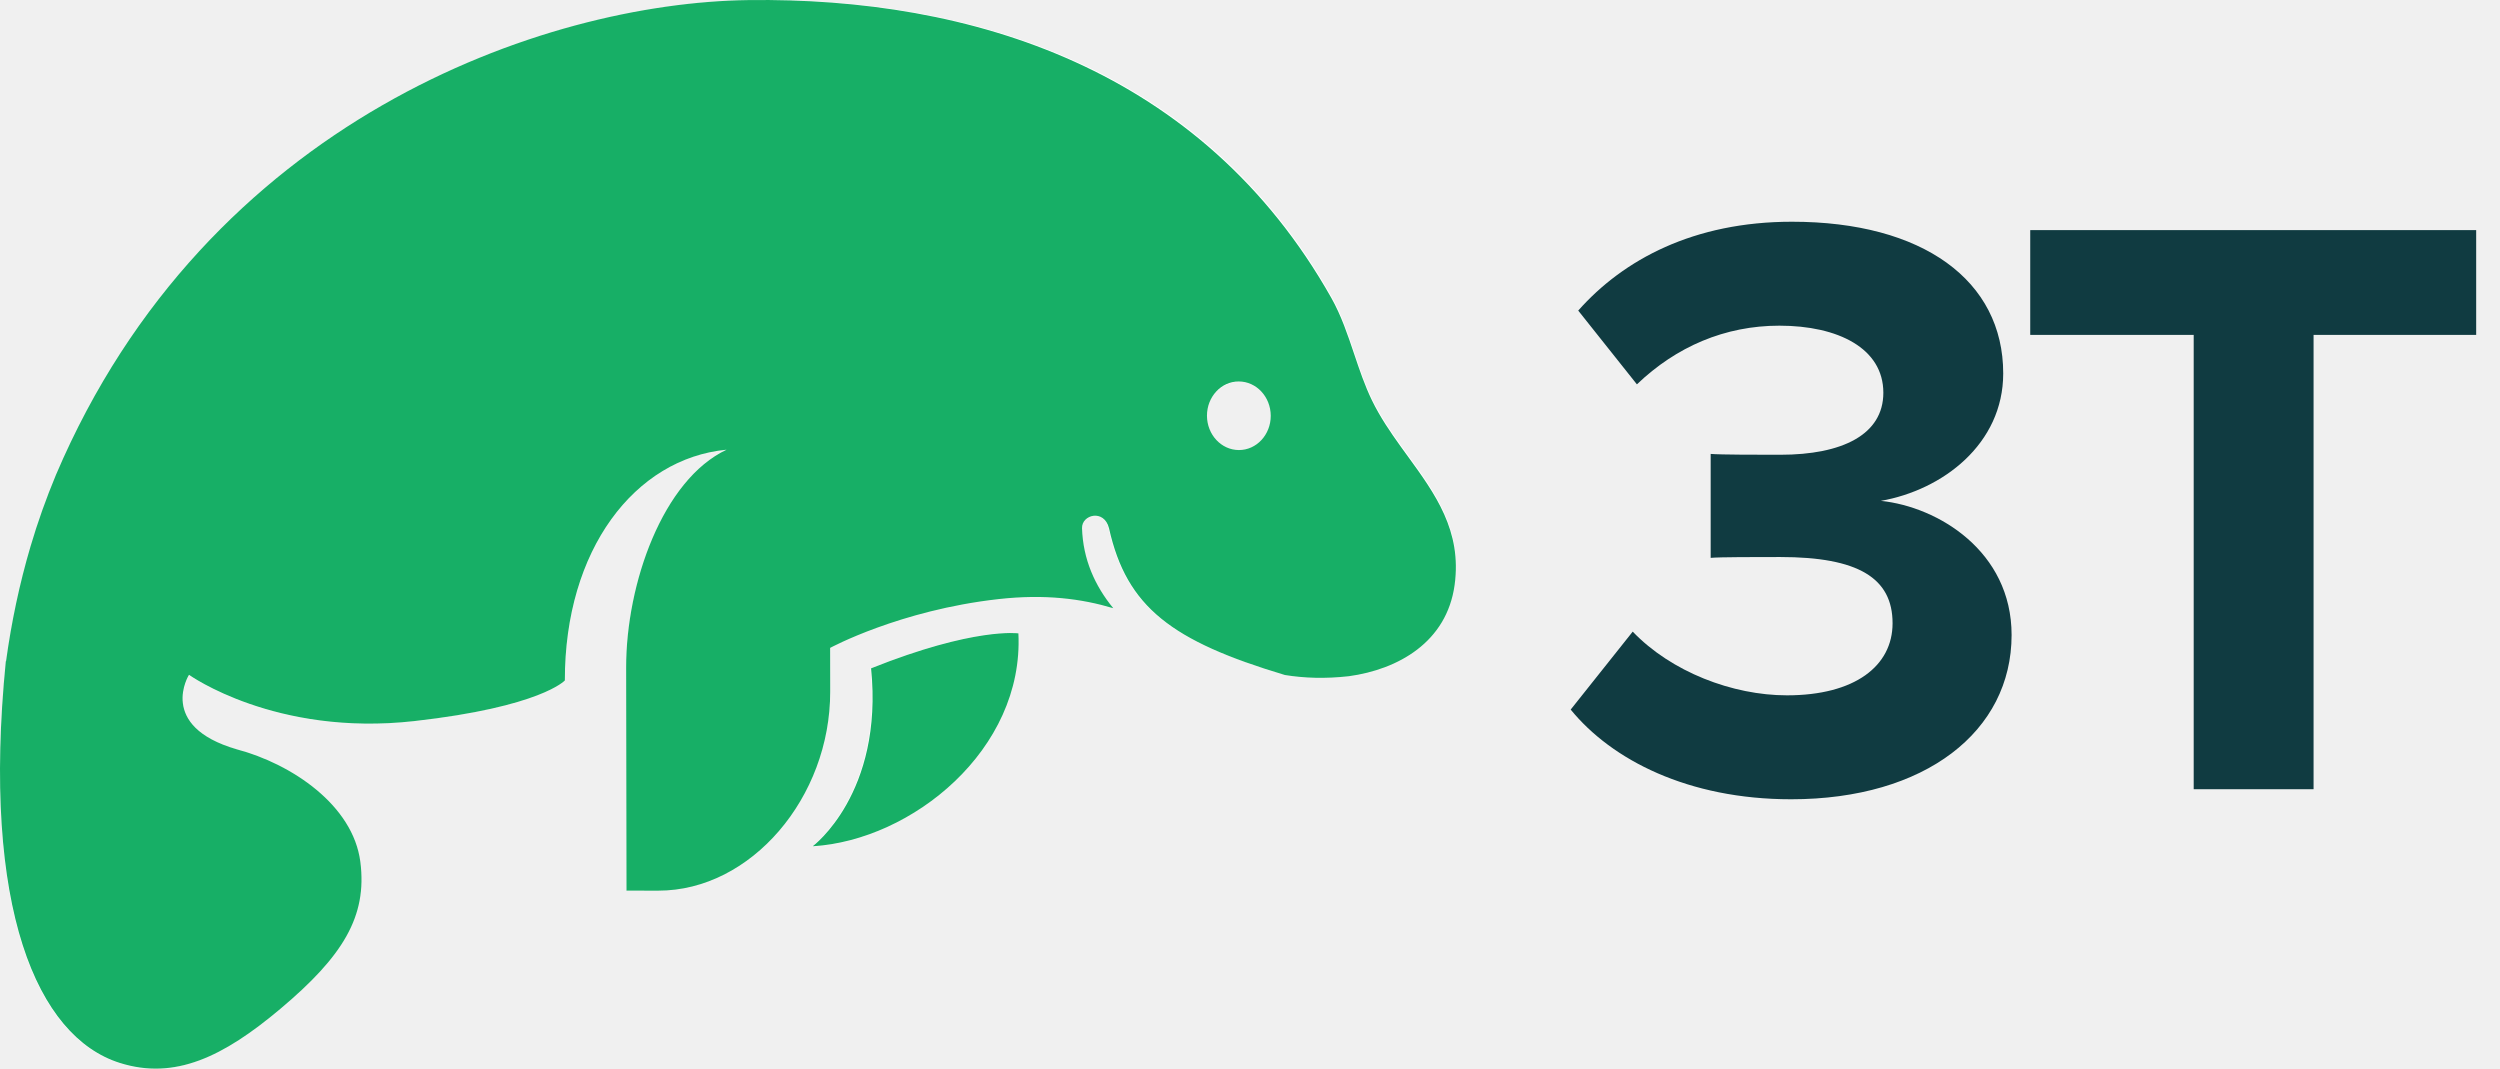
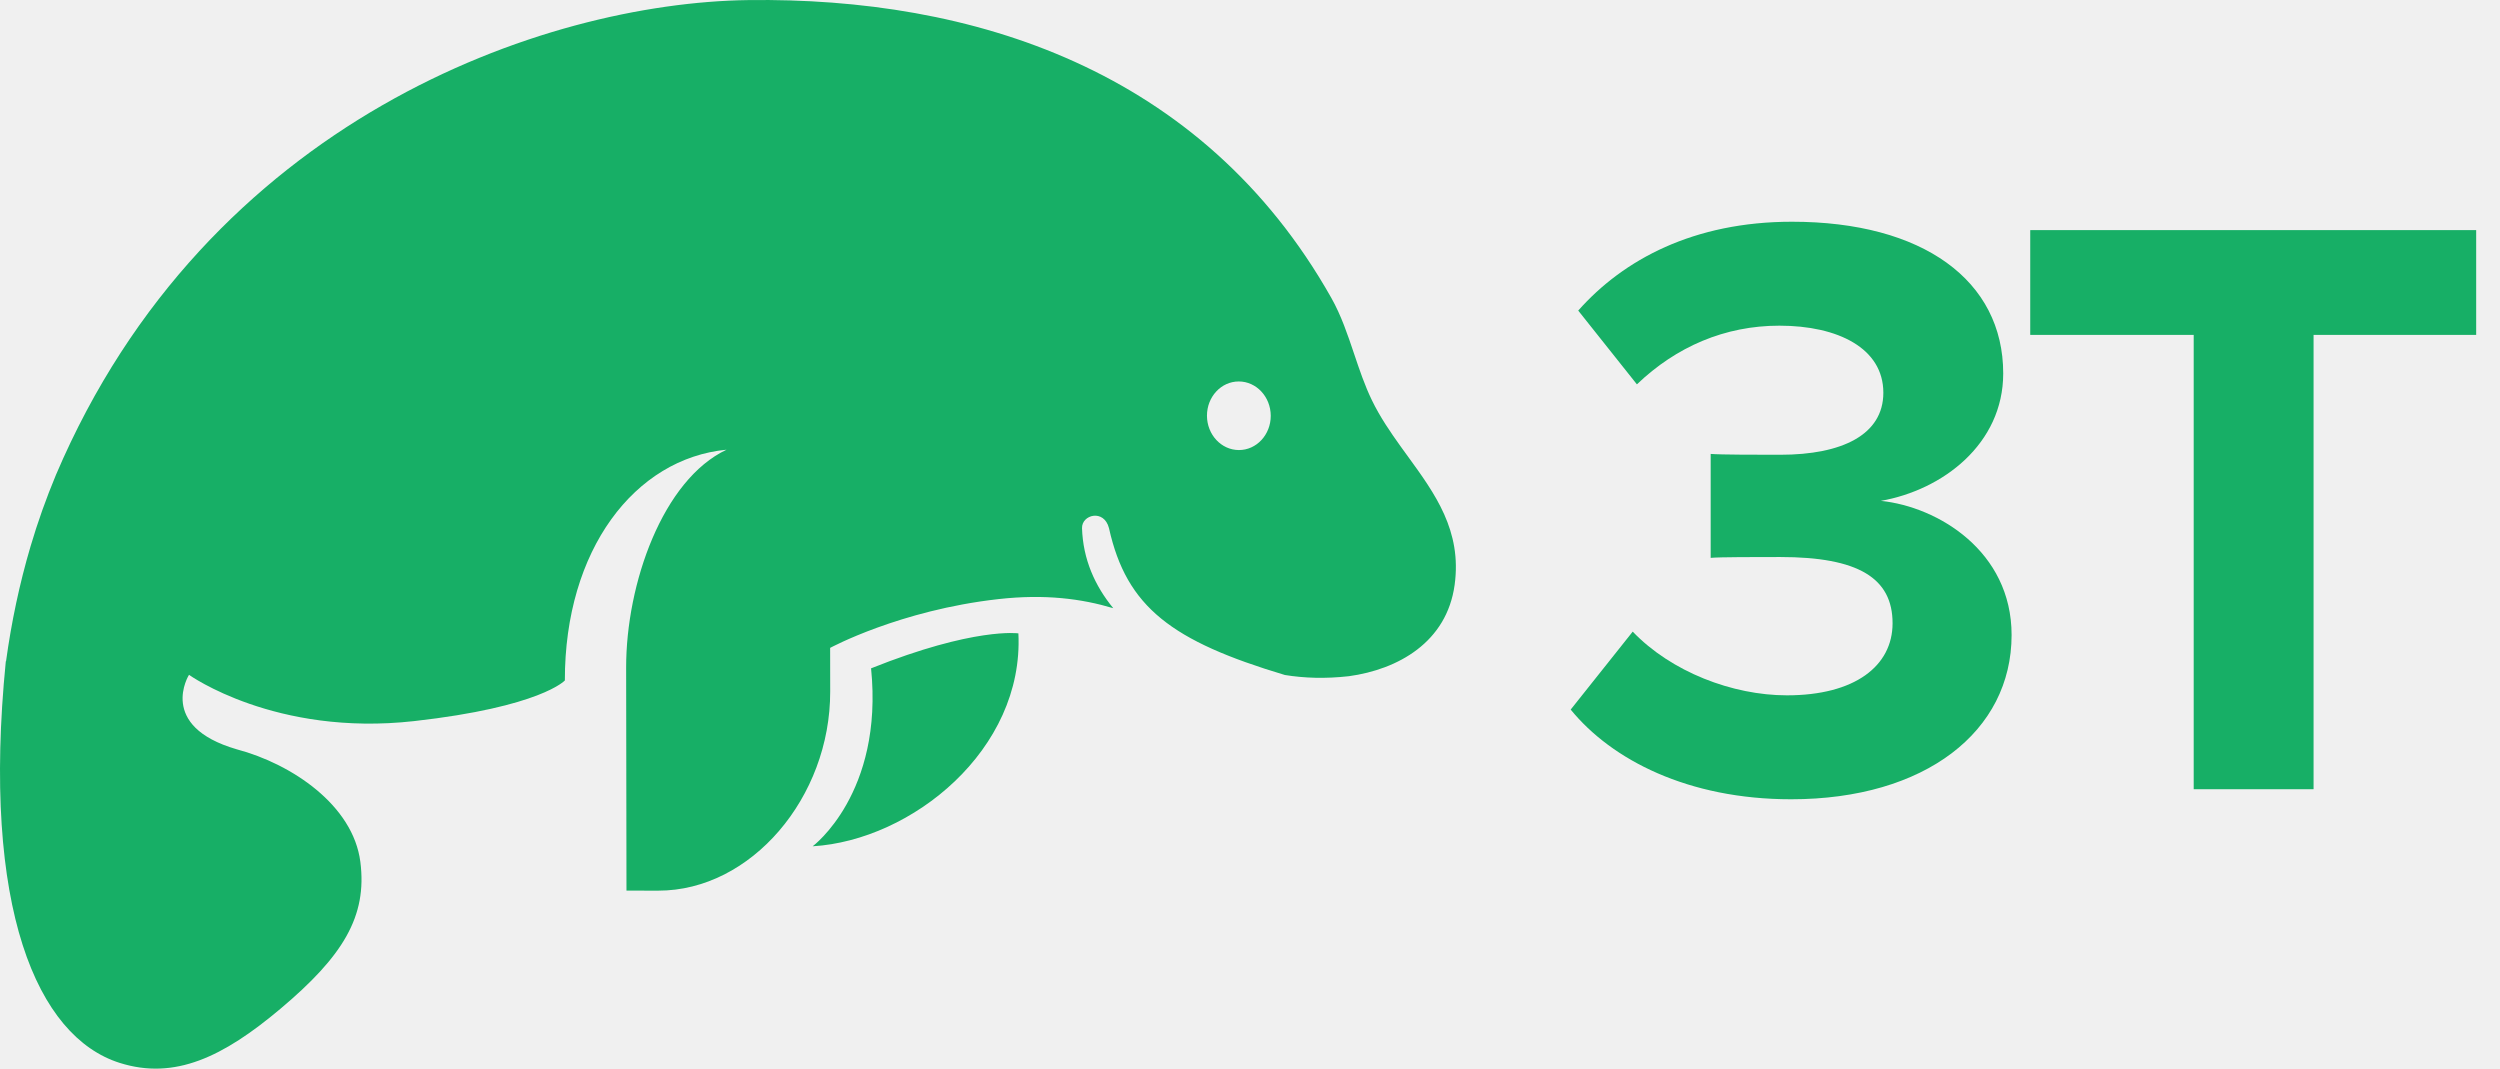
<svg xmlns="http://www.w3.org/2000/svg" width="510" height="218" viewBox="0 0 510 218" fill="none">
-   <path d="M320.42 144.755C328.799 155.015 344.36 163.052 365.393 163.052C392.753 163.052 410.366 149.201 410.366 129.536C410.366 112.436 395.318 103.373 383.69 102.176C396.344 99.953 408.656 90.548 408.656 76.184C408.656 57.203 392.24 45.233 365.564 45.233C345.557 45.233 331.193 52.928 321.959 63.359L333.929 78.407C341.966 70.712 351.884 66.437 362.999 66.437C374.969 66.437 384.203 71.054 384.203 80.117C384.203 88.667 375.824 92.771 363.17 92.771C358.724 92.771 351.029 92.771 348.977 92.6V113.804C350.687 113.633 358.382 113.633 363.17 113.633C379.073 113.633 386.084 117.908 386.084 127.142C386.084 135.863 378.389 141.848 364.538 141.848C353.423 141.848 340.94 137.06 333.074 128.852L320.42 144.755Z" fill="#103B41" />
-   <path d="M447.514 161H471.967V68.318H505.141V46.943H414.169V68.318H447.514V161Z" fill="#103B41" />
-   <path fill-rule="evenodd" clip-rule="evenodd" d="M285.841 90.901C283.667 87.876 281.557 84.781 279.921 81.397C278.466 78.388 277.389 75.174 276.312 71.959C274.997 68.035 273.681 64.11 271.678 60.556C245.324 13.793 198.299 -0.637 152.857 0.021C111.169 0.624 42.466 24.575 11.503 97C9.518 101.749 7.775 106.611 6.306 111.561C4.037 119.196 2.364 127.061 1.264 135.018L1.219 135.011C-3.859 185.365 7.522 211.547 24.317 216.839C35.558 220.381 45.463 215.567 57.09 205.794C69.872 195.05 74.885 186.945 73.469 175.79C72.006 164.258 59.56 155.869 48.293 152.888C31.993 148.178 38.579 137.718 38.579 137.718C38.579 137.718 56.126 150.304 84.462 147.089C110.312 144.156 115.235 138.755 115.235 138.755C115.235 112.102 129.576 93.491 148.284 91.672C135.277 97.815 127.738 118.98 127.738 136.144V181.574H134.205C153.162 181.574 169.35 162.499 169.35 140.959V132.039C169.35 132.039 183.547 124.332 203.685 122.046C213.036 120.985 220.389 121.914 226.742 123.757C223.131 119.256 220.811 113.951 220.619 107.715C220.534 104.94 225.119 103.715 226.119 107.715C229.588 123.415 238.406 130.36 260.131 137.071C264.546 137.984 269.437 138.305 275.151 137.656C285.147 136.27 295.131 130.725 296.745 118.98C298.257 107.981 292.79 100.464 287.198 92.774C286.745 92.151 286.292 91.528 285.841 90.901ZM177.579 136.378C180.127 161.91 165.619 172.715 165.619 172.715C185.842 171.471 208.739 152.947 207.618 129.198C207.618 129.198 198.654 127.906 177.579 136.378ZM253.619 95.715C258.314 95.715 262.119 91.686 262.119 86.715C262.119 81.745 258.314 77.715 253.619 77.715C248.925 77.715 245.119 81.745 245.119 86.715C245.119 91.686 248.925 95.715 253.619 95.715Z" fill="white" />
+   <path d="M320.42 144.755C328.799 155.015 344.36 163.052 365.393 163.052C392.753 163.052 410.366 149.201 410.366 129.536C410.366 112.436 395.318 103.373 383.69 102.176C396.344 99.953 408.656 90.548 408.656 76.184C408.656 57.203 392.24 45.233 365.564 45.233C345.557 45.233 331.193 52.928 321.959 63.359L333.929 78.407C341.966 70.712 351.884 66.437 362.999 66.437C374.969 66.437 384.203 71.054 384.203 80.117C384.203 88.667 375.824 92.771 363.17 92.771C358.724 92.771 351.029 92.771 348.977 92.6V113.804C350.687 113.633 358.382 113.633 363.17 113.633C379.073 113.633 386.084 117.908 386.084 127.142C386.084 135.863 378.389 141.848 364.538 141.848C353.423 141.848 340.94 137.06 333.074 128.852L320.42 144.755Z" fill="#17AF66" />
+   <path d="M447.514 161H471.967V68.318H505.141V46.943H414.169V68.318H447.514V161Z" fill="#17AF66" />
  <path fill-rule="evenodd" clip-rule="evenodd" d="M285.802 91.166C283.624 88.136 281.508 85.035 279.867 81.646C278.407 78.632 277.325 75.414 276.243 72.195C274.922 68.266 273.601 64.336 271.592 60.775C245.162 13.935 198.107 -0.575 152.656 0.017C110.96 0.56 42.278 24.43 11.415 96.871C9.437 101.62 7.701 106.483 6.239 111.436C3.981 119.074 2.319 126.943 1.231 134.905L1.186 134.898C-3.818 185.286 7.603 211.507 24.41 216.828C35.659 220.389 45.558 215.585 57.173 205.821C69.942 195.087 74.944 186.982 73.512 175.816C72.031 164.272 59.57 155.858 48.296 152.858C31.985 148.12 38.557 137.662 38.557 137.662C38.557 137.662 56.127 150.284 84.464 147.107C110.315 144.209 115.232 138.811 115.232 138.811C115.192 112.136 129.508 93.531 148.218 91.738C135.217 97.866 127.708 119.038 127.733 136.216L127.801 181.684L134.269 181.693C153.23 181.721 169.393 162.654 169.361 141.096L169.348 132.168C169.348 132.168 183.536 124.475 203.675 122.218C213.207 121.149 220.666 122.146 227.106 124.072C223.36 119.51 220.939 114.115 220.733 107.756C220.644 104.982 225.231 103.765 226.238 107.764C229.827 123.884 239.048 130.784 262.107 137.698C266.008 138.332 270.293 138.493 275.179 137.945C285.175 136.571 295.153 131.037 296.75 119.285C298.246 108.278 292.767 100.747 287.162 93.042C286.708 92.419 286.254 91.794 285.802 91.166ZM177.698 136.341C180.286 161.865 165.782 172.643 165.782 172.643C186.021 171.429 208.91 152.948 207.753 129.209C207.753 129.209 198.779 127.905 177.698 136.341ZM252.737 91.811C256.33 91.816 259.238 88.688 259.232 84.824C259.226 80.96 256.309 77.823 252.716 77.818C249.123 77.812 246.215 80.941 246.221 84.805C246.227 88.669 249.144 91.805 252.737 91.811Z" fill="#17AF66" />
</svg>
